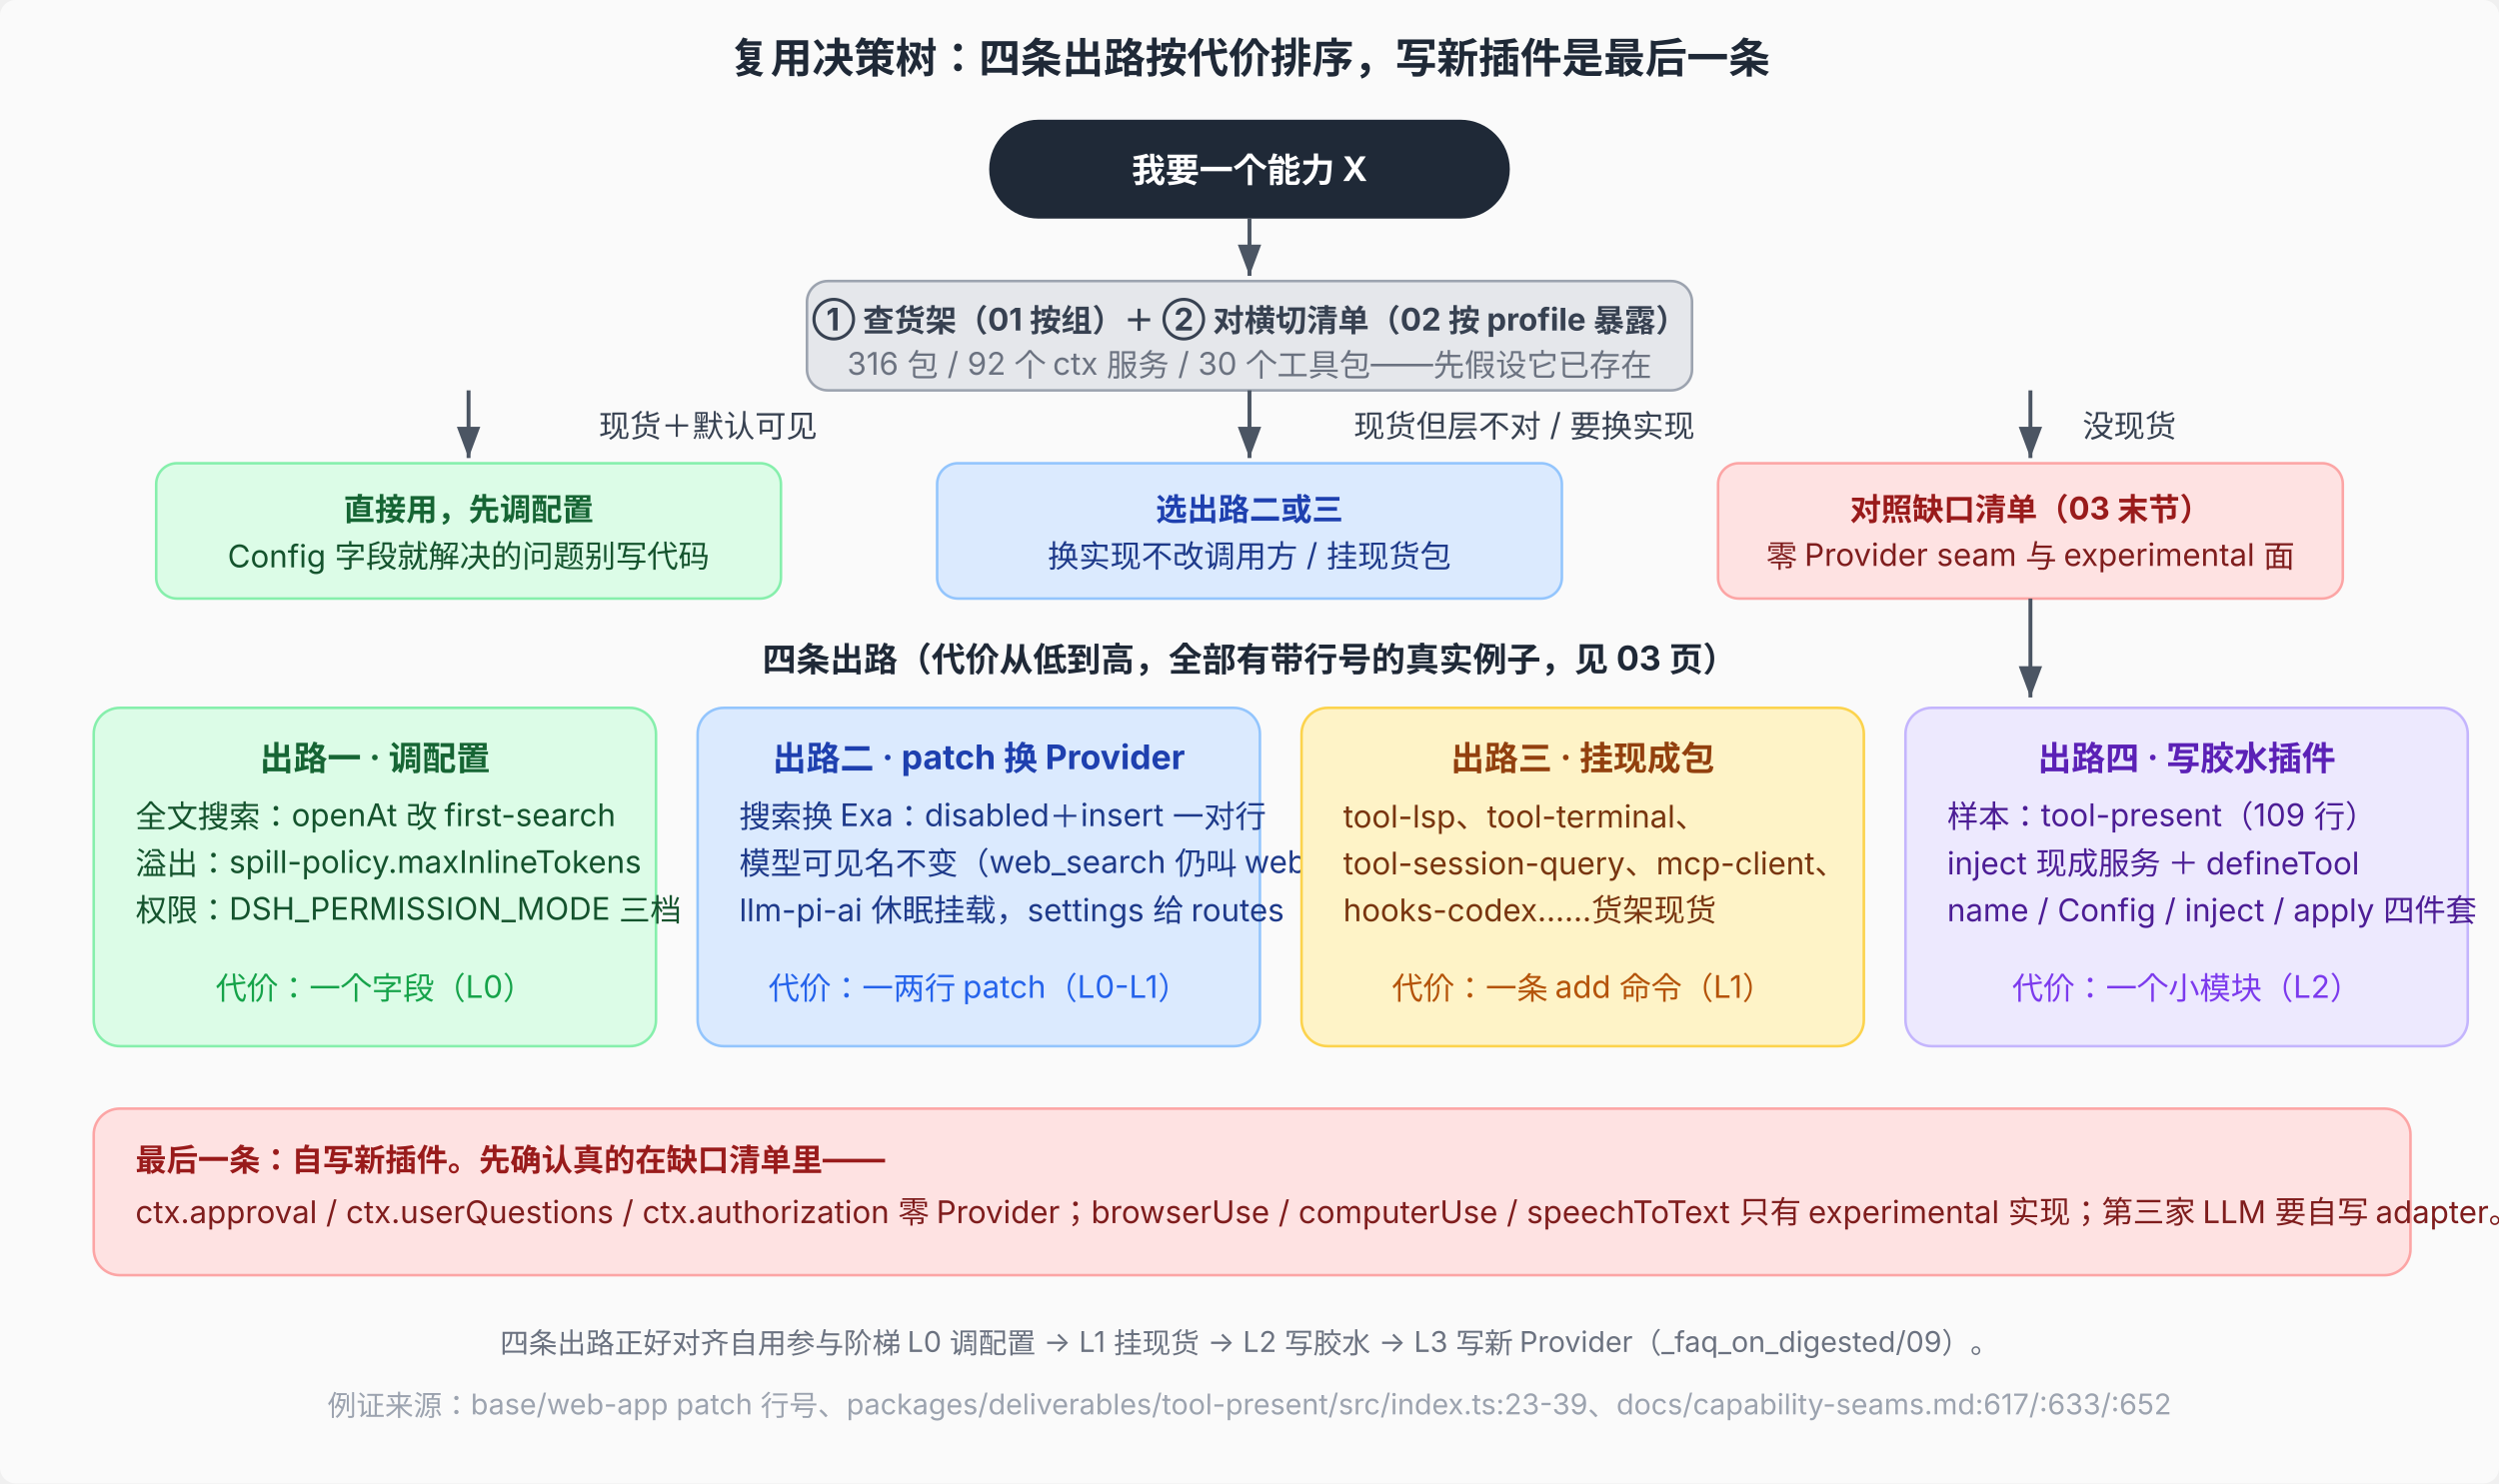
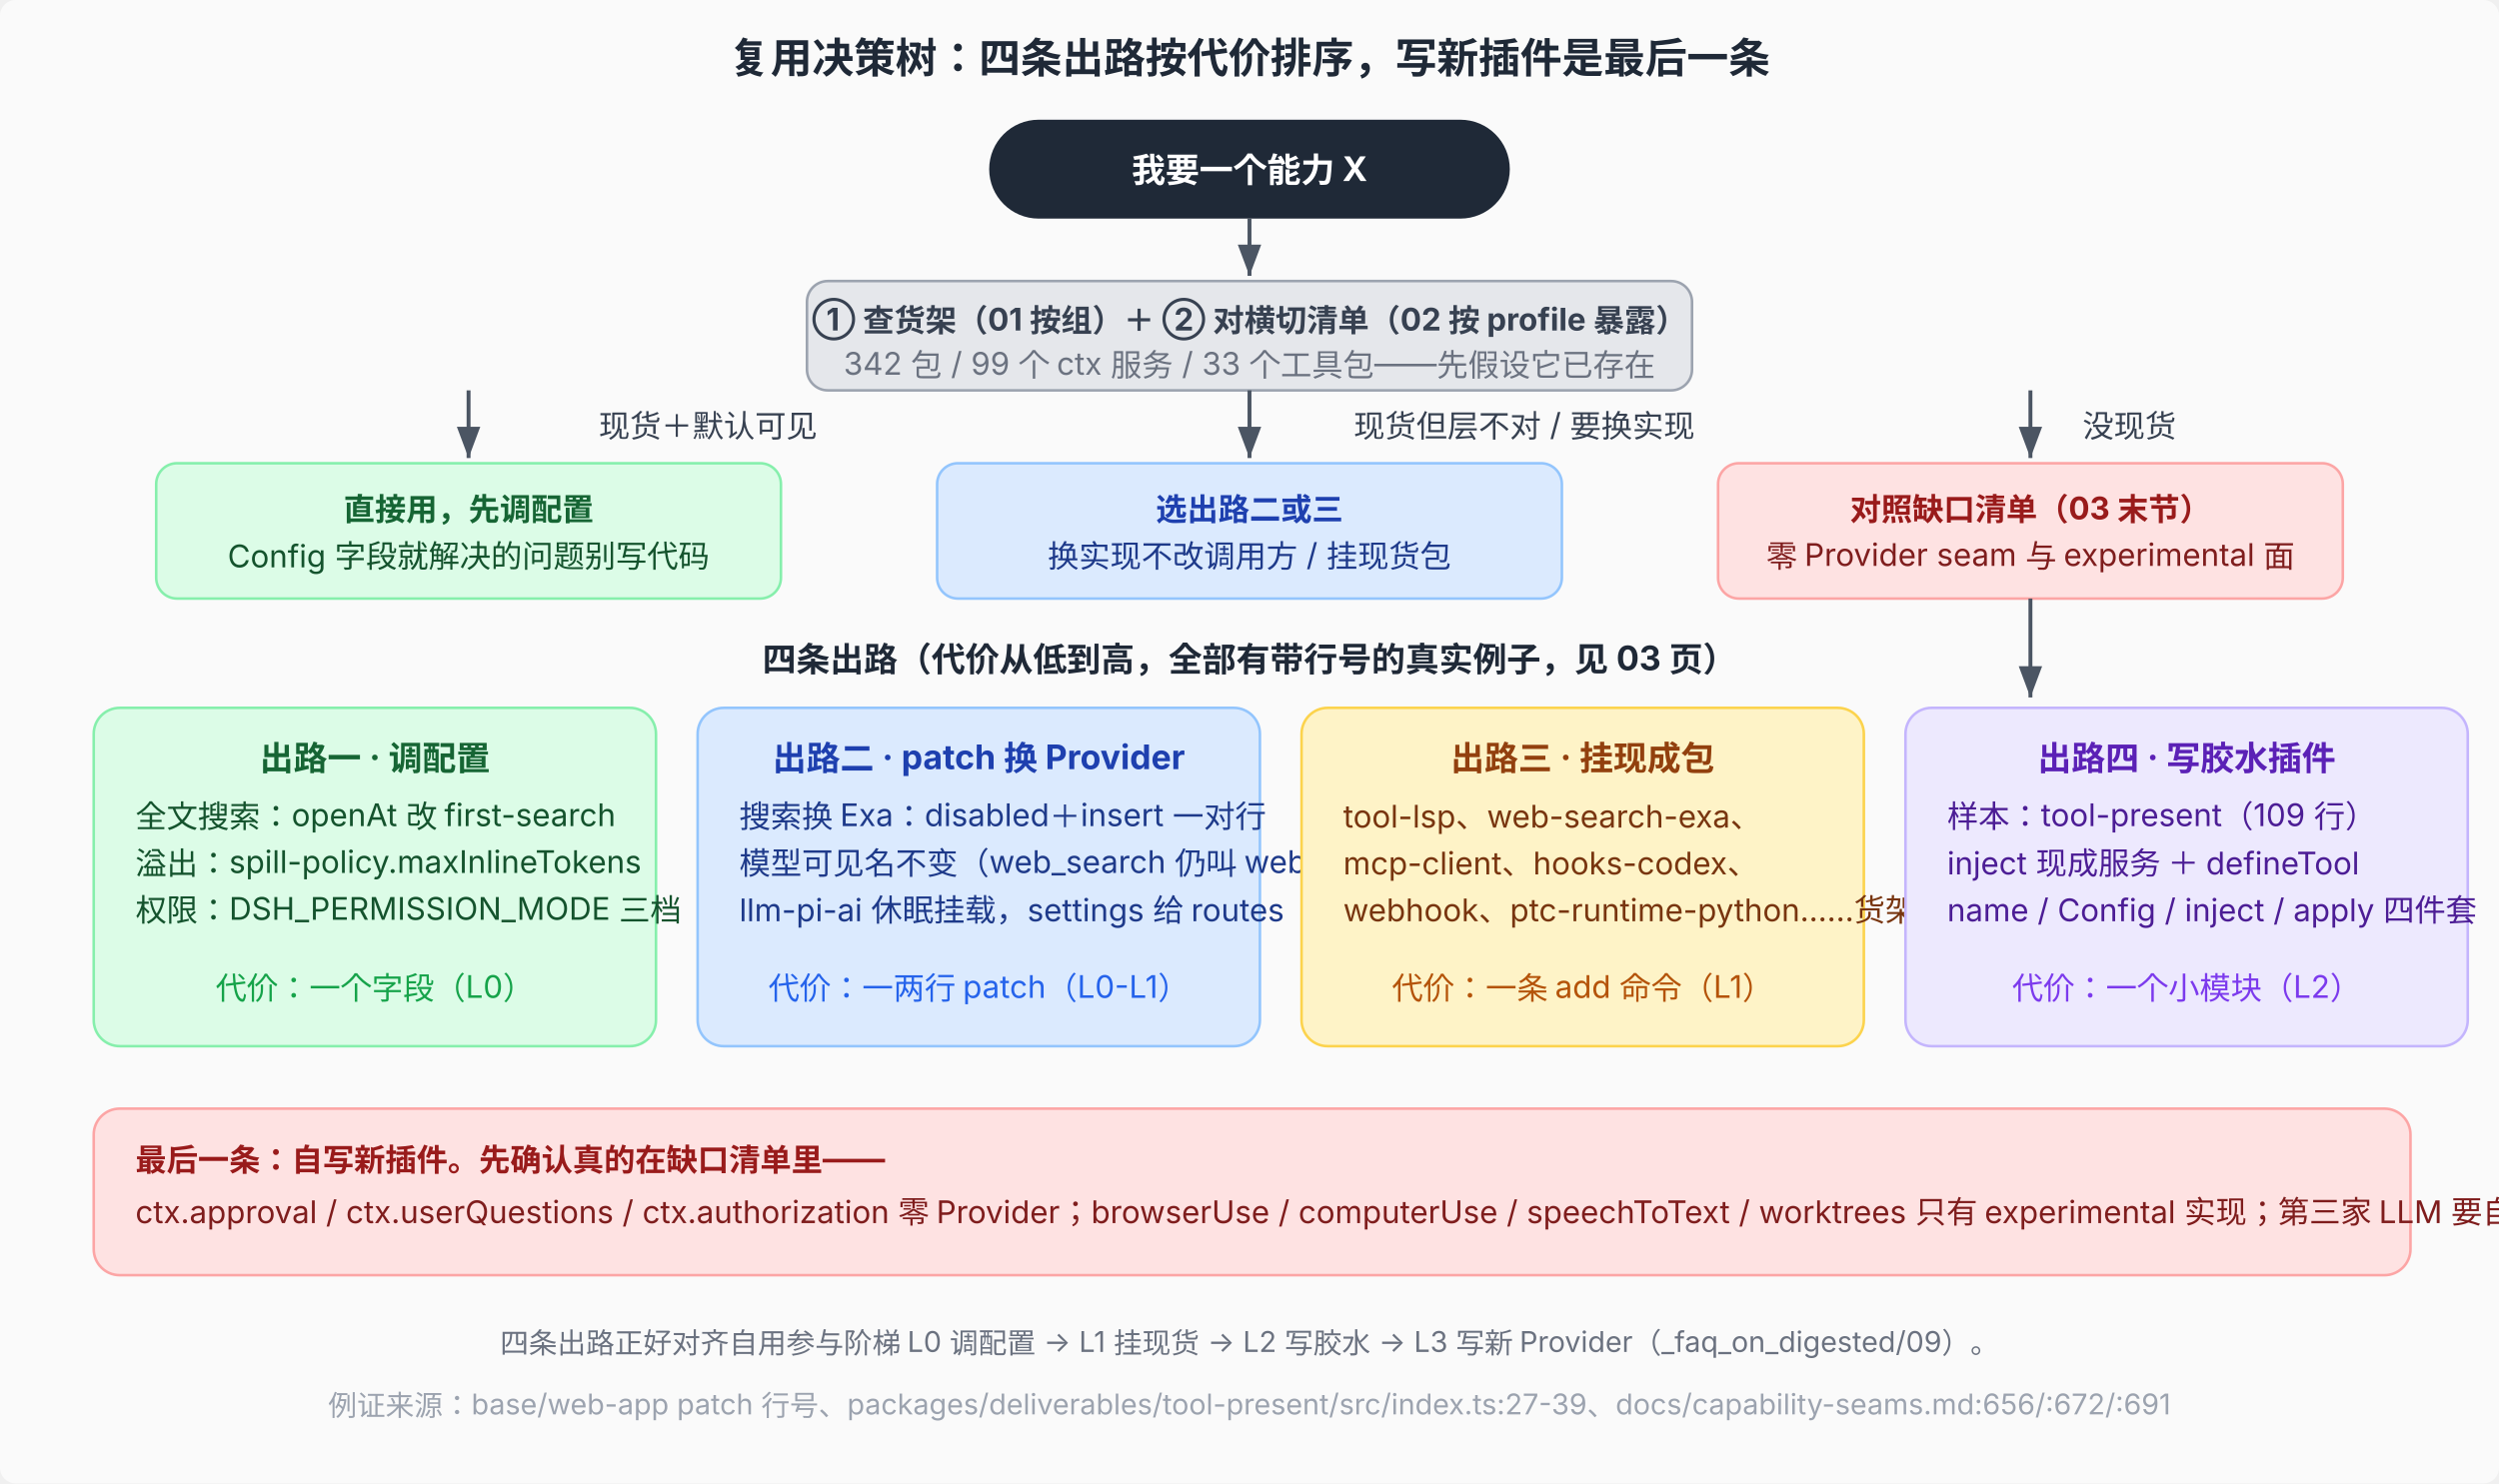
<svg xmlns="http://www.w3.org/2000/svg" viewBox="0 0 960 570" font-family="system-ui, -apple-system, 'PingFang SC', 'Noto Sans SC', sans-serif" font-size="12">
  <defs>
    <marker id="arr" markerWidth="8" markerHeight="6" refX="8" refY="3" orient="auto">
      <path d="M0,0 L8,3 L0,6 Z" fill="#4b5563" />
    </marker>
  </defs>
  <rect width="960" height="570" fill="#fafafa" rx="6" />
  <text x="480" y="28" text-anchor="middle" font-size="16" font-weight="700" fill="#1f2937">复用决策树：四条出路按代价排序，写新插件是最后一条</text>
  <rect x="380" y="46" width="200" height="38" rx="19" fill="#1f2937" />
  <text x="480" y="70" text-anchor="middle" font-size="13" font-weight="700" fill="#ffffff">我要一个能力 X</text>
  <line x1="480" y1="84" x2="480" y2="106" stroke="#4b5563" stroke-width="1.5" marker-end="url(#arr)" />
  <rect x="310" y="108" width="340" height="42" rx="8" fill="#e5e7eb" stroke="#9ca3af" />
  <text x="480" y="127" text-anchor="middle" font-weight="700" fill="#374151">① 查货架（01 按组）＋ ② 对横切清单（02 按 profile 暴露）</text>
-   <text x="480" y="144" text-anchor="middle" fill="#6b7280">316 包 / 92 个 ctx 服务 / 30 个工具包——先假设它已存在</text>
+   <text x="480" y="144" text-anchor="middle" fill="#6b7280">342 包 / 99 个 ctx 服务 / 33 个工具包——先假设它已存在</text>
  <line x1="180" y1="150" x2="180" y2="176" stroke="#4b5563" stroke-width="1.5" marker-end="url(#arr)" />
  <line x1="480" y1="150" x2="480" y2="176" stroke="#4b5563" stroke-width="1.5" marker-end="url(#arr)" />
  <line x1="780" y1="150" x2="780" y2="176" stroke="#4b5563" stroke-width="1.5" marker-end="url(#arr)" />
  <text x="230" y="168" fill="#374151">现货＋默认可见</text>
  <text x="520" y="168" fill="#374151">现货但层不对 / 要换实现</text>
  <text x="800" y="168" fill="#374151">没现货</text>
  <rect x="60" y="178" width="240" height="52" rx="8" fill="#dcfce7" stroke="#86efac" />
  <text x="180" y="200" text-anchor="middle" font-weight="700" fill="#166534">直接用，先调配置</text>
  <text x="180" y="218" text-anchor="middle" fill="#14532d">Config 字段就解决的问题别写代码</text>
  <rect x="360" y="178" width="240" height="52" rx="8" fill="#dbeafe" stroke="#93c5fd" />
  <text x="480" y="200" text-anchor="middle" font-weight="700" fill="#1e40af">选出路二或三</text>
  <text x="480" y="218" text-anchor="middle" fill="#1e3a8a">换实现不改调用方 / 挂现货包</text>
  <rect x="660" y="178" width="240" height="52" rx="8" fill="#fee2e2" stroke="#fca5a5" />
  <text x="780" y="200" text-anchor="middle" font-weight="700" fill="#991b1b">对照缺口清单（03 末节）</text>
  <text x="780" y="218" text-anchor="middle" fill="#7f1d1d">零 Provider seam 与 experimental 面</text>
  <text x="480" y="258" text-anchor="middle" font-size="13" font-weight="700" fill="#1f2937">四条出路（代价从低到高，全部有带行号的真实例子，见 03 页）</text>
  <rect x="36" y="272" width="216" height="130" rx="10" fill="#dcfce7" stroke="#86efac" />
  <text x="144" y="296" text-anchor="middle" font-size="13" font-weight="700" fill="#166534">出路一 · 调配置</text>
  <text x="52" y="318" fill="#14532d">全文搜索：openAt 改 first-search</text>
  <text x="52" y="336" fill="#14532d">溢出：spill-policy.maxInlineTokens</text>
  <text x="52" y="354" fill="#14532d">权限：DSH_PERMISSION_MODE 三档</text>
  <text x="144" y="384" text-anchor="middle" fill="#16a34a">代价：一个字段（L0）</text>
  <rect x="268" y="272" width="216" height="130" rx="10" fill="#dbeafe" stroke="#93c5fd" />
  <text x="376" y="296" text-anchor="middle" font-size="13" font-weight="700" fill="#1e40af">出路二 · patch 换 Provider</text>
  <text x="284" y="318" fill="#1e3a8a">搜索换 Exa：disabled＋insert 一对行</text>
  <text x="284" y="336" fill="#1e3a8a">模型可见名不变（web_search 仍叫 web_search）</text>
  <text x="284" y="354" fill="#1e3a8a">llm-pi-ai 休眠挂载，settings 给 routes</text>
  <text x="376" y="384" text-anchor="middle" fill="#2563eb">代价：一两行 patch（L0-L1）</text>
  <rect x="500" y="272" width="216" height="130" rx="10" fill="#fef3c7" stroke="#fcd34d" />
  <text x="608" y="296" text-anchor="middle" font-size="13" font-weight="700" fill="#92400e">出路三 · 挂现成包</text>
-   <text x="516" y="318" fill="#78350f">tool-lsp、tool-terminal、</text>
-   <text x="516" y="336" fill="#78350f">tool-session-query、mcp-client、</text>
-   <text x="516" y="354" fill="#78350f">hooks-codex……货架现货</text>
+   <text x="516" y="318" fill="#78350f">tool-lsp、web-search-exa、</text>
+   <text x="516" y="336" fill="#78350f">mcp-client、hooks-codex、</text>
+   <text x="516" y="354" fill="#78350f">webhook、ptc-runtime-python……货架现货</text>
  <text x="608" y="384" text-anchor="middle" fill="#b45309">代价：一条 add 命令（L1）</text>
  <rect x="732" y="272" width="216" height="130" rx="10" fill="#ede9fe" stroke="#c4b5fd" />
  <text x="840" y="296" text-anchor="middle" font-size="13" font-weight="700" fill="#5b21b6">出路四 · 写胶水插件</text>
  <text x="748" y="318" fill="#4c1d95">样本：tool-present（109 行）</text>
  <text x="748" y="336" fill="#4c1d95">inject 现成服务 ＋ defineTool</text>
  <text x="748" y="354" fill="#4c1d95">name / Config / inject / apply 四件套</text>
  <text x="840" y="384" text-anchor="middle" fill="#7c3aed">代价：一个小模块（L2）</text>
  <line x1="780" y1="230" x2="780" y2="268" stroke="#4b5563" stroke-width="1.5" marker-end="url(#arr)" />
  <rect x="36" y="426" width="890" height="64" rx="10" fill="#fee2e2" stroke="#fca5a5" />
  <text x="52" y="450" font-weight="700" fill="#991b1b">最后一条：自写新插件。先确认真的在缺口清单里——</text>
-   <text x="52" y="470" fill="#7f1d1d">ctx.approval / ctx.userQuestions / ctx.authorization 零 Provider；browserUse / computerUse / speechToText 只有 experimental 实现；第三家 LLM 要自写 adapter。写法遵循 capability-seams/00-map 的三角色分装。</text>
+   <text x="52" y="470" fill="#7f1d1d">ctx.approval / ctx.userQuestions / ctx.authorization 零 Provider；browserUse / computerUse / speechToText / worktrees 只有 experimental 实现；第三家 LLM 要自写 adapter。写法遵循 capability-seams/00-map 的三角色分装。</text>
  <text x="480" y="520" text-anchor="middle" font-size="11" fill="#6b7280">四条出路正好对齐自用参与阶梯 L0 调配置 → L1 挂现货 → L2 写胶水 → L3 写新 Provider（_faq_on_digested/09）。</text>
-   <text x="480" y="544" text-anchor="middle" font-size="11" fill="#9ca3af">例证来源：base/web-app patch 行号、packages/deliverables/tool-present/src/index.ts:23-39、docs/capability-seams.md:617/:633/:652</text>
+   <text x="480" y="544" text-anchor="middle" font-size="11" fill="#9ca3af">例证来源：base/web-app patch 行号、packages/deliverables/tool-present/src/index.ts:27-39、docs/capability-seams.md:656/:672/:691</text>
</svg>
